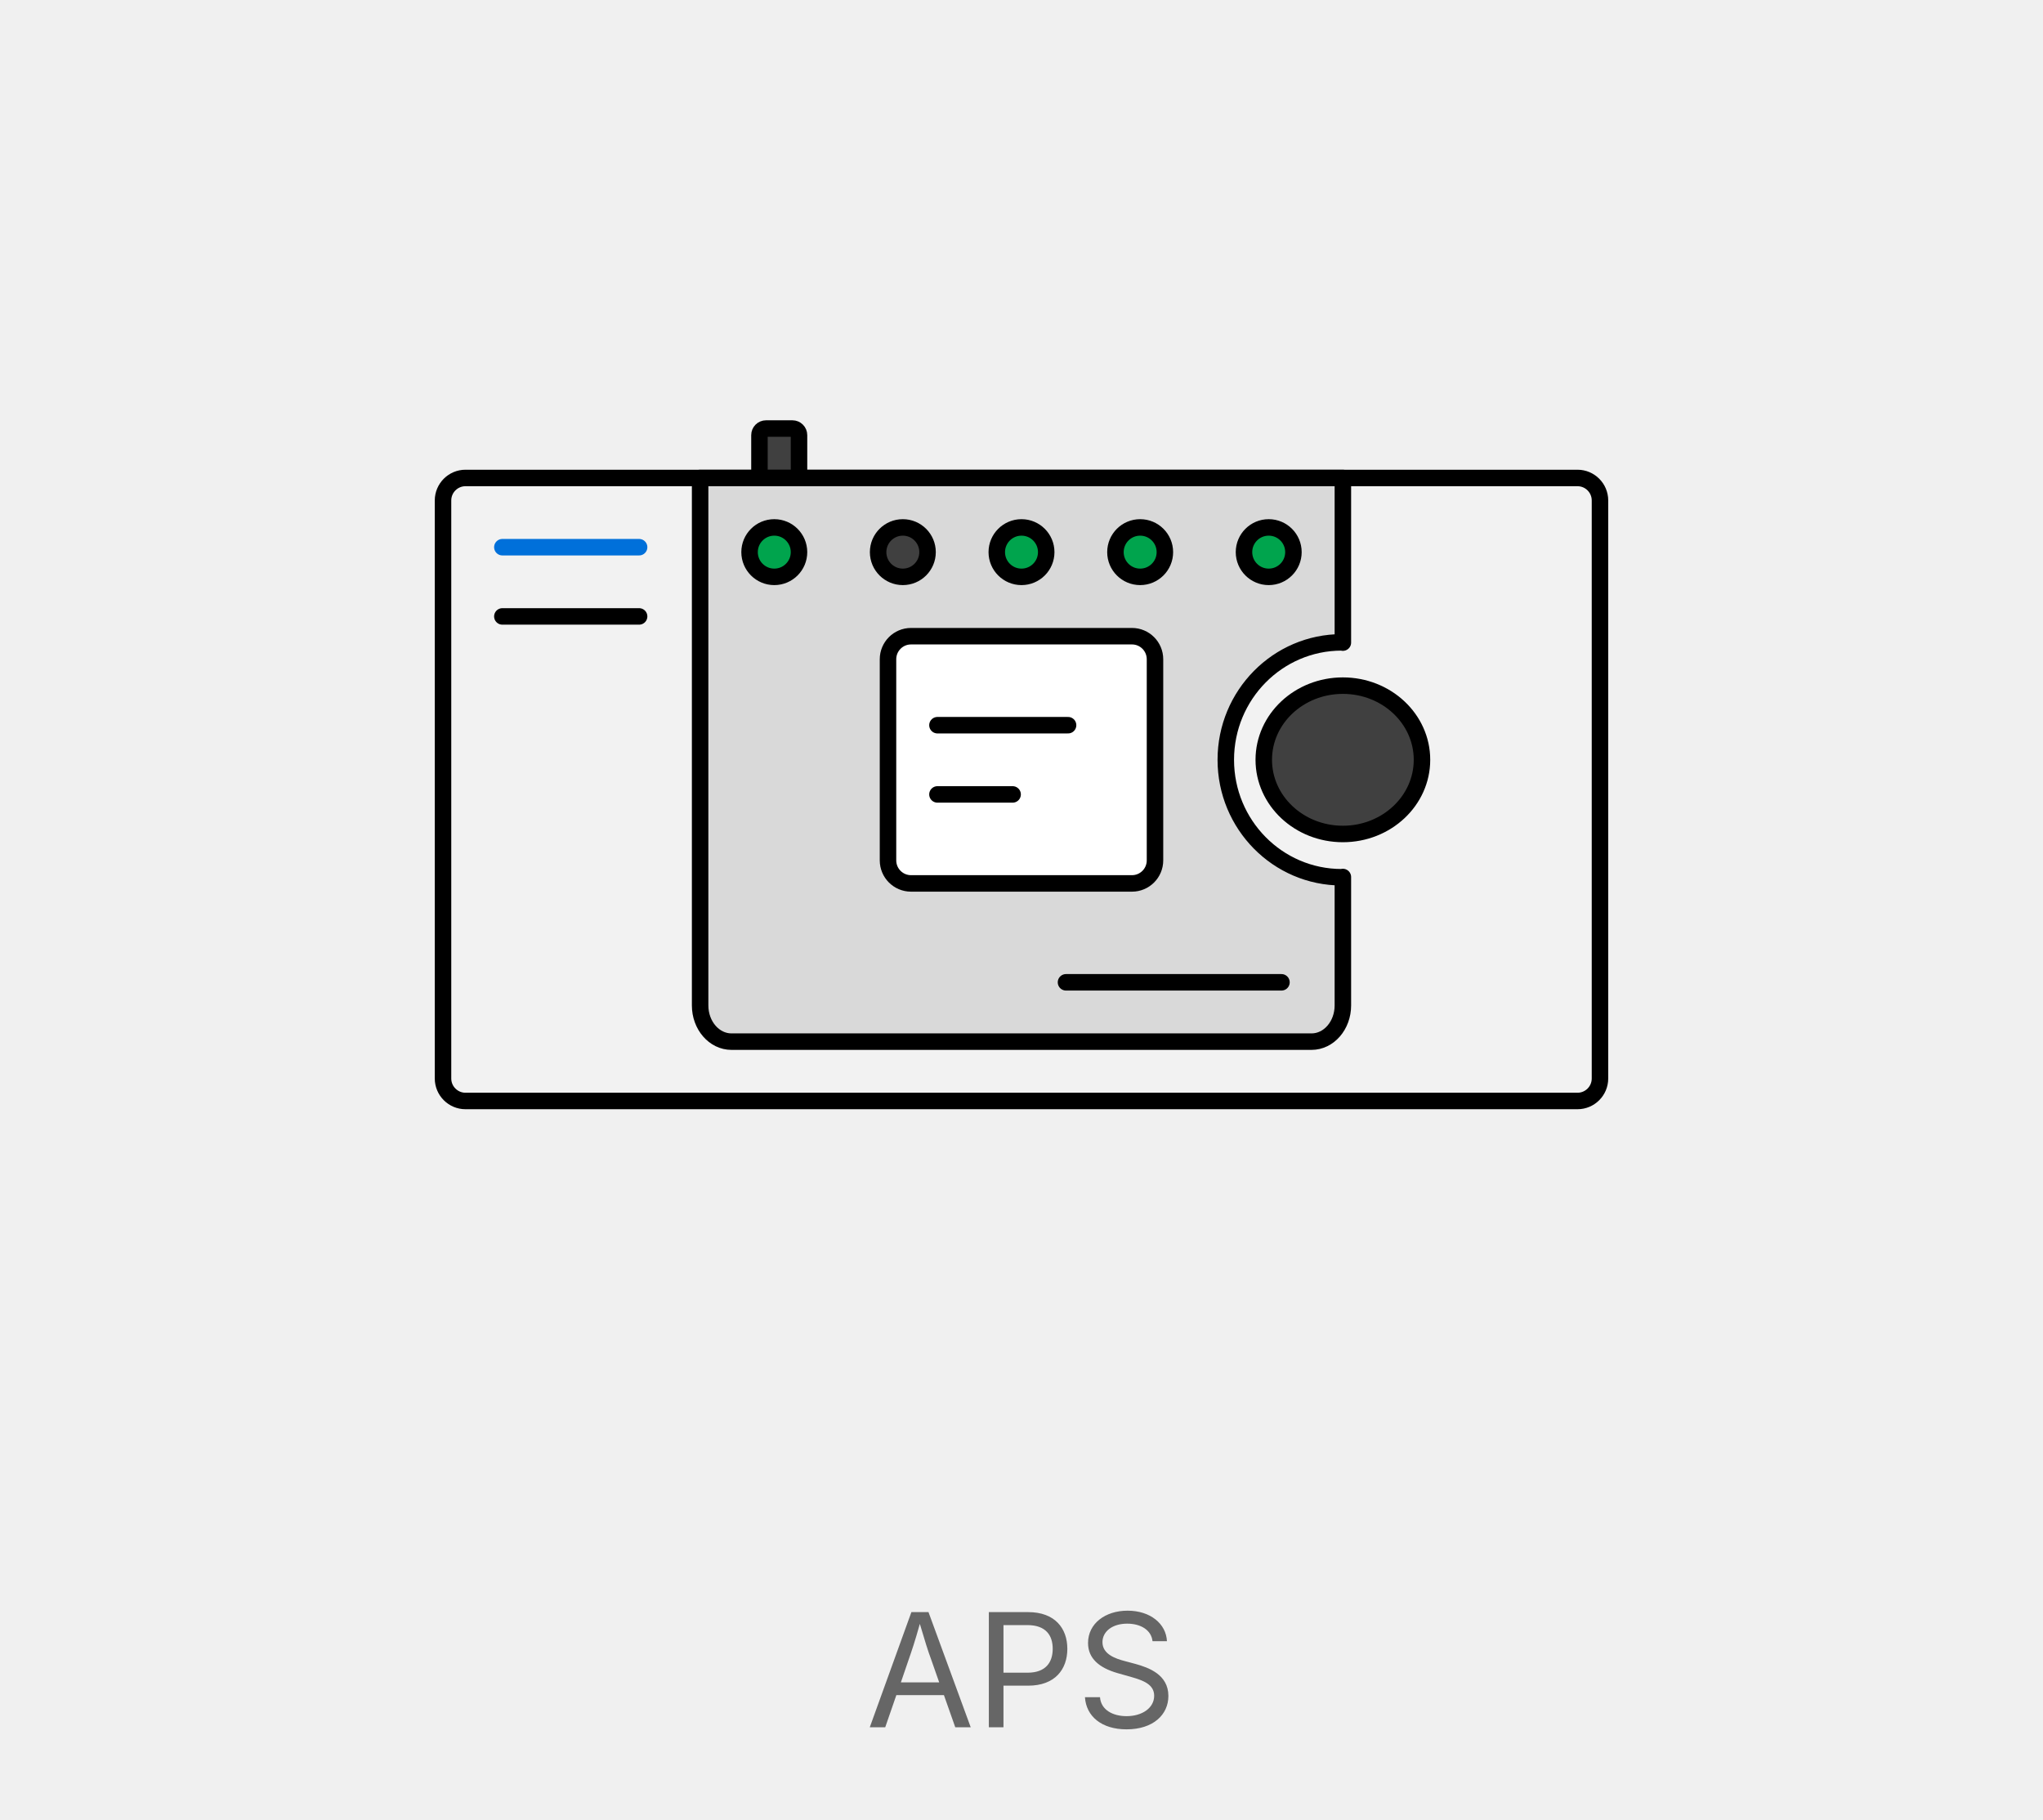
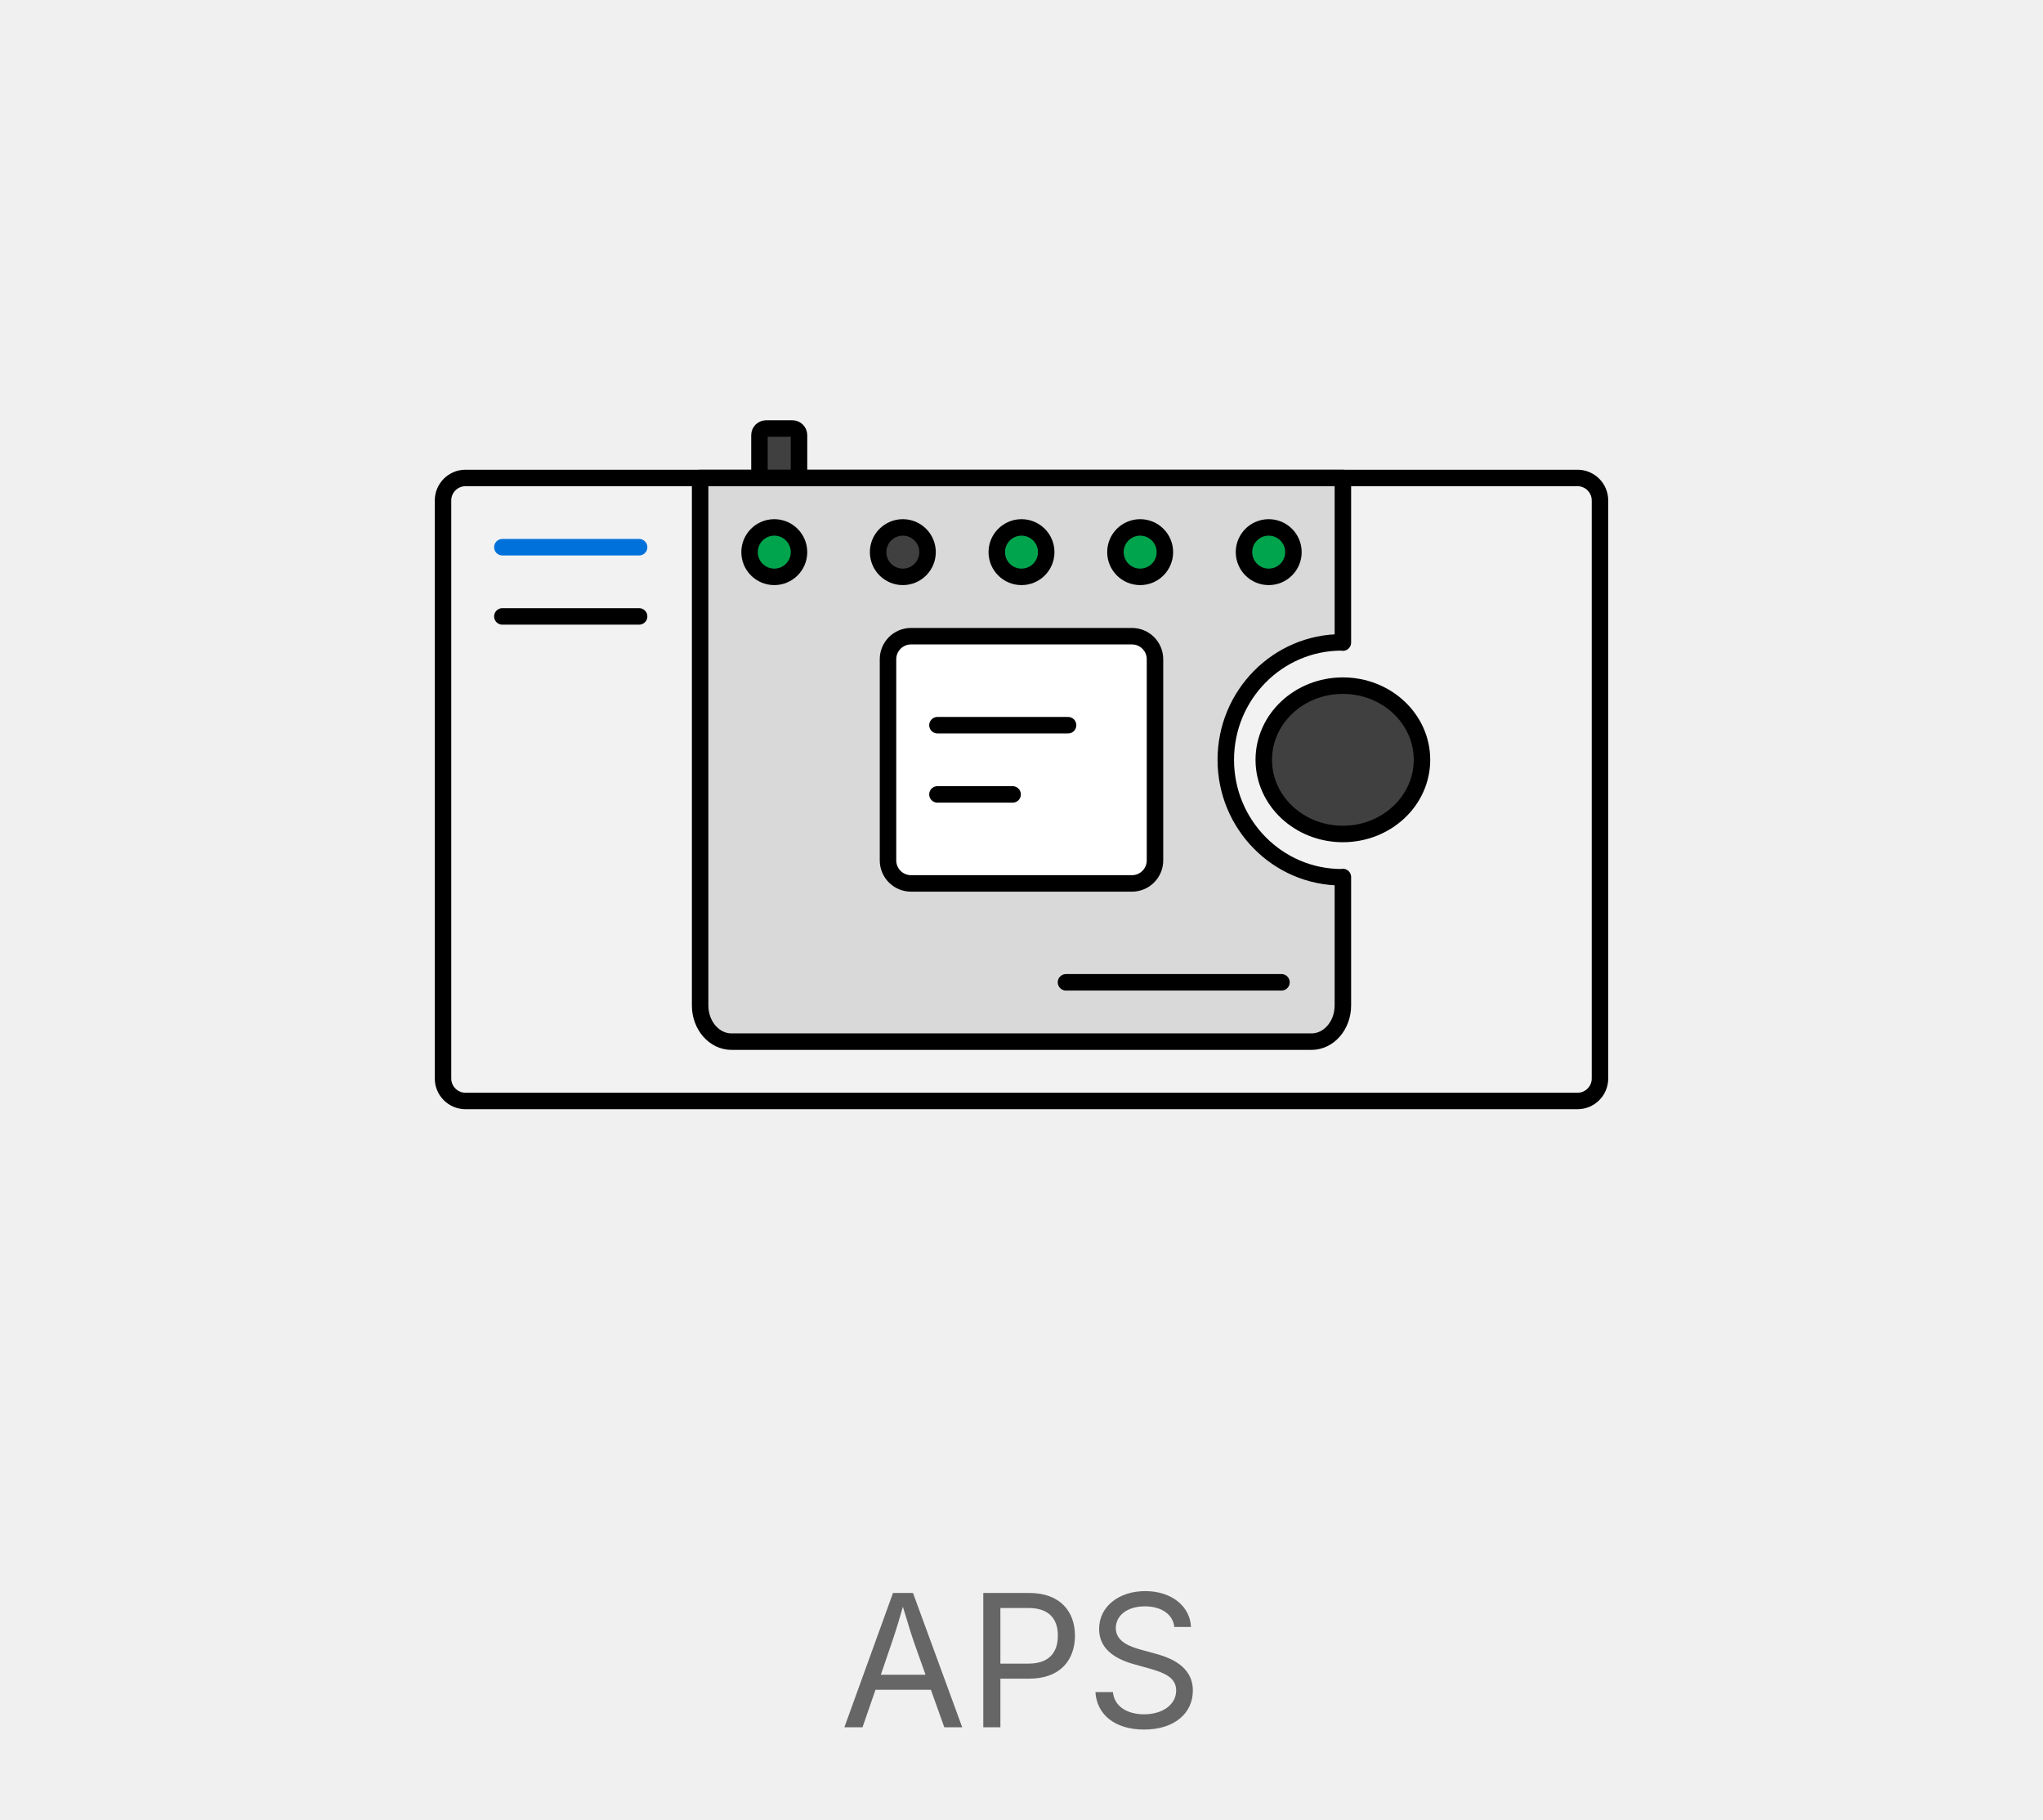
<svg xmlns="http://www.w3.org/2000/svg" width="130.25px" height="116px" overflow="hidden" viewBox="-19.75 -31.75 130.25 138">
  <rect id="bounding-box" x="-19.75" y="-31.75" width="130.25" height="116" fill="none" pointer-events="all" />
  <g id="svg_scaling_group" transform="scale(0.7499985)">
    <g transform="translate(-1011 -235)">
      <path d="M1045 236.667C1045 236.298 1045.3 236 1045.67 236L1048.33 236C1048.7 236 1049 236.298 1049 236.667L1049 243.333C1049 243.702 1048.7 244 1048.33 244L1045.67 244C1045.3 244 1045 243.702 1045 243.333Z" stroke="#000000" stroke-width="1.667" stroke-linecap="round" stroke-linejoin="round" stroke-miterlimit="10" fill="#404040" fill-rule="evenodd" />
      <path d="M1013 243.273C1013 242.018 1014.02 241 1015.27 241L1127.73 241C1128.98 241 1130 242.018 1130 243.273L1130 301.727C1130 302.982 1128.98 304 1127.73 304L1015.27 304C1014.02 304 1013 302.982 1013 301.727Z" stroke="#000000" stroke-width="1.667" stroke-linecap="round" stroke-linejoin="round" stroke-miterlimit="10" fill="#F2F2F2" fill-rule="evenodd" />
      <path d="M1039 241 1104 241 1104 257.648 1103.88 257.624C1097.41 257.624 1092.16 262.941 1092.16 269.5 1092.16 276.059 1097.41 281.376 1103.88 281.376L1104 281.352 1104 294.339C1104 296.361 1102.58 298 1100.83 298L1042.17 298C1040.42 298 1039 296.361 1039 294.339Z" stroke="#000000" stroke-width="1.667" stroke-linecap="round" stroke-linejoin="round" stroke-miterlimit="10" fill="#D9D9D9" fill-rule="evenodd" />
      <path d="M1096 269.5C1096 265.358 1099.58 262 1104 262 1108.42 262 1112 265.358 1112 269.5 1112 273.642 1108.42 277 1104 277 1099.58 277 1096 273.642 1096 269.5Z" stroke="#000000" stroke-width="1.667" stroke-linecap="round" stroke-linejoin="round" stroke-miterlimit="10" fill="#404040" fill-rule="evenodd" />
      <path d="M1058 259.332C1058 258.044 1059.04 257 1060.33 257L1082.67 257C1083.96 257 1085 258.044 1085 259.332L1085 279.668C1085 280.956 1083.96 282 1082.67 282L1060.33 282C1059.04 282 1058 280.956 1058 279.668Z" stroke="#000000" stroke-width="1.667" stroke-linecap="round" stroke-linejoin="round" stroke-miterlimit="10" fill="#FFFFFF" fill-rule="evenodd" />
      <path d="M1063 266 1076.21 266" stroke="#000000" stroke-width="1.667" stroke-linecap="round" stroke-linejoin="round" stroke-miterlimit="10" fill="none" fill-rule="evenodd" />
      <path d="M0 0 7.602 0" stroke="#000000" stroke-width="1.667" stroke-linecap="round" stroke-linejoin="round" stroke-miterlimit="10" fill="none" fill-rule="evenodd" transform="matrix(1 0 0 -1 1063 273)" />
      <path d="M1076 292 1097.79 292" stroke="#000000" stroke-width="1.667" stroke-linecap="round" stroke-linejoin="round" stroke-miterlimit="10" fill="none" fill-rule="evenodd" />
      <path d="M1044 248.5C1044 247.119 1045.12 246 1046.5 246 1047.88 246 1049 247.119 1049 248.5 1049 249.881 1047.88 251 1046.5 251 1045.12 251 1044 249.881 1044 248.5Z" stroke="#000000" stroke-width="1.667" stroke-linecap="round" stroke-linejoin="round" stroke-miterlimit="10" fill="#00A44D" fill-rule="evenodd" />
      <path d="M1057 248.5C1057 247.119 1058.12 246 1059.5 246 1060.88 246 1062 247.119 1062 248.5 1062 249.881 1060.88 251 1059.5 251 1058.12 251 1057 249.881 1057 248.5Z" stroke="#000000" stroke-width="1.667" stroke-linecap="round" stroke-linejoin="round" stroke-miterlimit="10" fill="#404040" fill-rule="evenodd" />
      <path d="M1069 248.5C1069 247.119 1070.12 246 1071.5 246 1072.88 246 1074 247.119 1074 248.5 1074 249.881 1072.88 251 1071.5 251 1070.12 251 1069 249.881 1069 248.5Z" stroke="#000000" stroke-width="1.667" stroke-linecap="round" stroke-linejoin="round" stroke-miterlimit="10" fill="#00A44D" fill-rule="evenodd" />
      <path d="M1081 248.5C1081 247.119 1082.12 246 1083.5 246 1084.88 246 1086 247.119 1086 248.5 1086 249.881 1084.88 251 1083.5 251 1082.12 251 1081 249.881 1081 248.5Z" stroke="#000000" stroke-width="1.667" stroke-linecap="round" stroke-linejoin="round" stroke-miterlimit="10" fill="#00A44D" fill-rule="evenodd" />
      <path d="M1094 248.5C1094 247.119 1095.12 246 1096.5 246 1097.88 246 1099 247.119 1099 248.5 1099 249.881 1097.88 251 1096.5 251 1095.12 251 1094 249.881 1094 248.5Z" stroke="#000000" stroke-width="1.667" stroke-linecap="round" stroke-linejoin="round" stroke-miterlimit="10" fill="#00A44D" fill-rule="evenodd" />
      <path d="M1019 255 1032.83 255" stroke="#000000" stroke-width="1.667" stroke-linecap="round" stroke-linejoin="round" stroke-miterlimit="10" fill="none" fill-rule="evenodd" />
      <path d="M1019 248 1032.83 248" stroke="#0070DA" stroke-width="1.667" stroke-linecap="round" stroke-linejoin="round" stroke-miterlimit="10" fill="none" fill-rule="evenodd" />
    </g>
  </g>
-   <text x="45.375" y="99.25" text-anchor="middle" font-family="-apple-system, BlinkMacSystemFont, sans-serif" font-size="12" fill="#666666" data-labeled="true">APS</text>
+   <text x="45.375" y="99.25" text-anchor="middle" font-family="-apple-system, BlinkMacSystemFont, sans-serif" font-size="14" fill="#666666" data-labeled="true">APS</text>
</svg>
